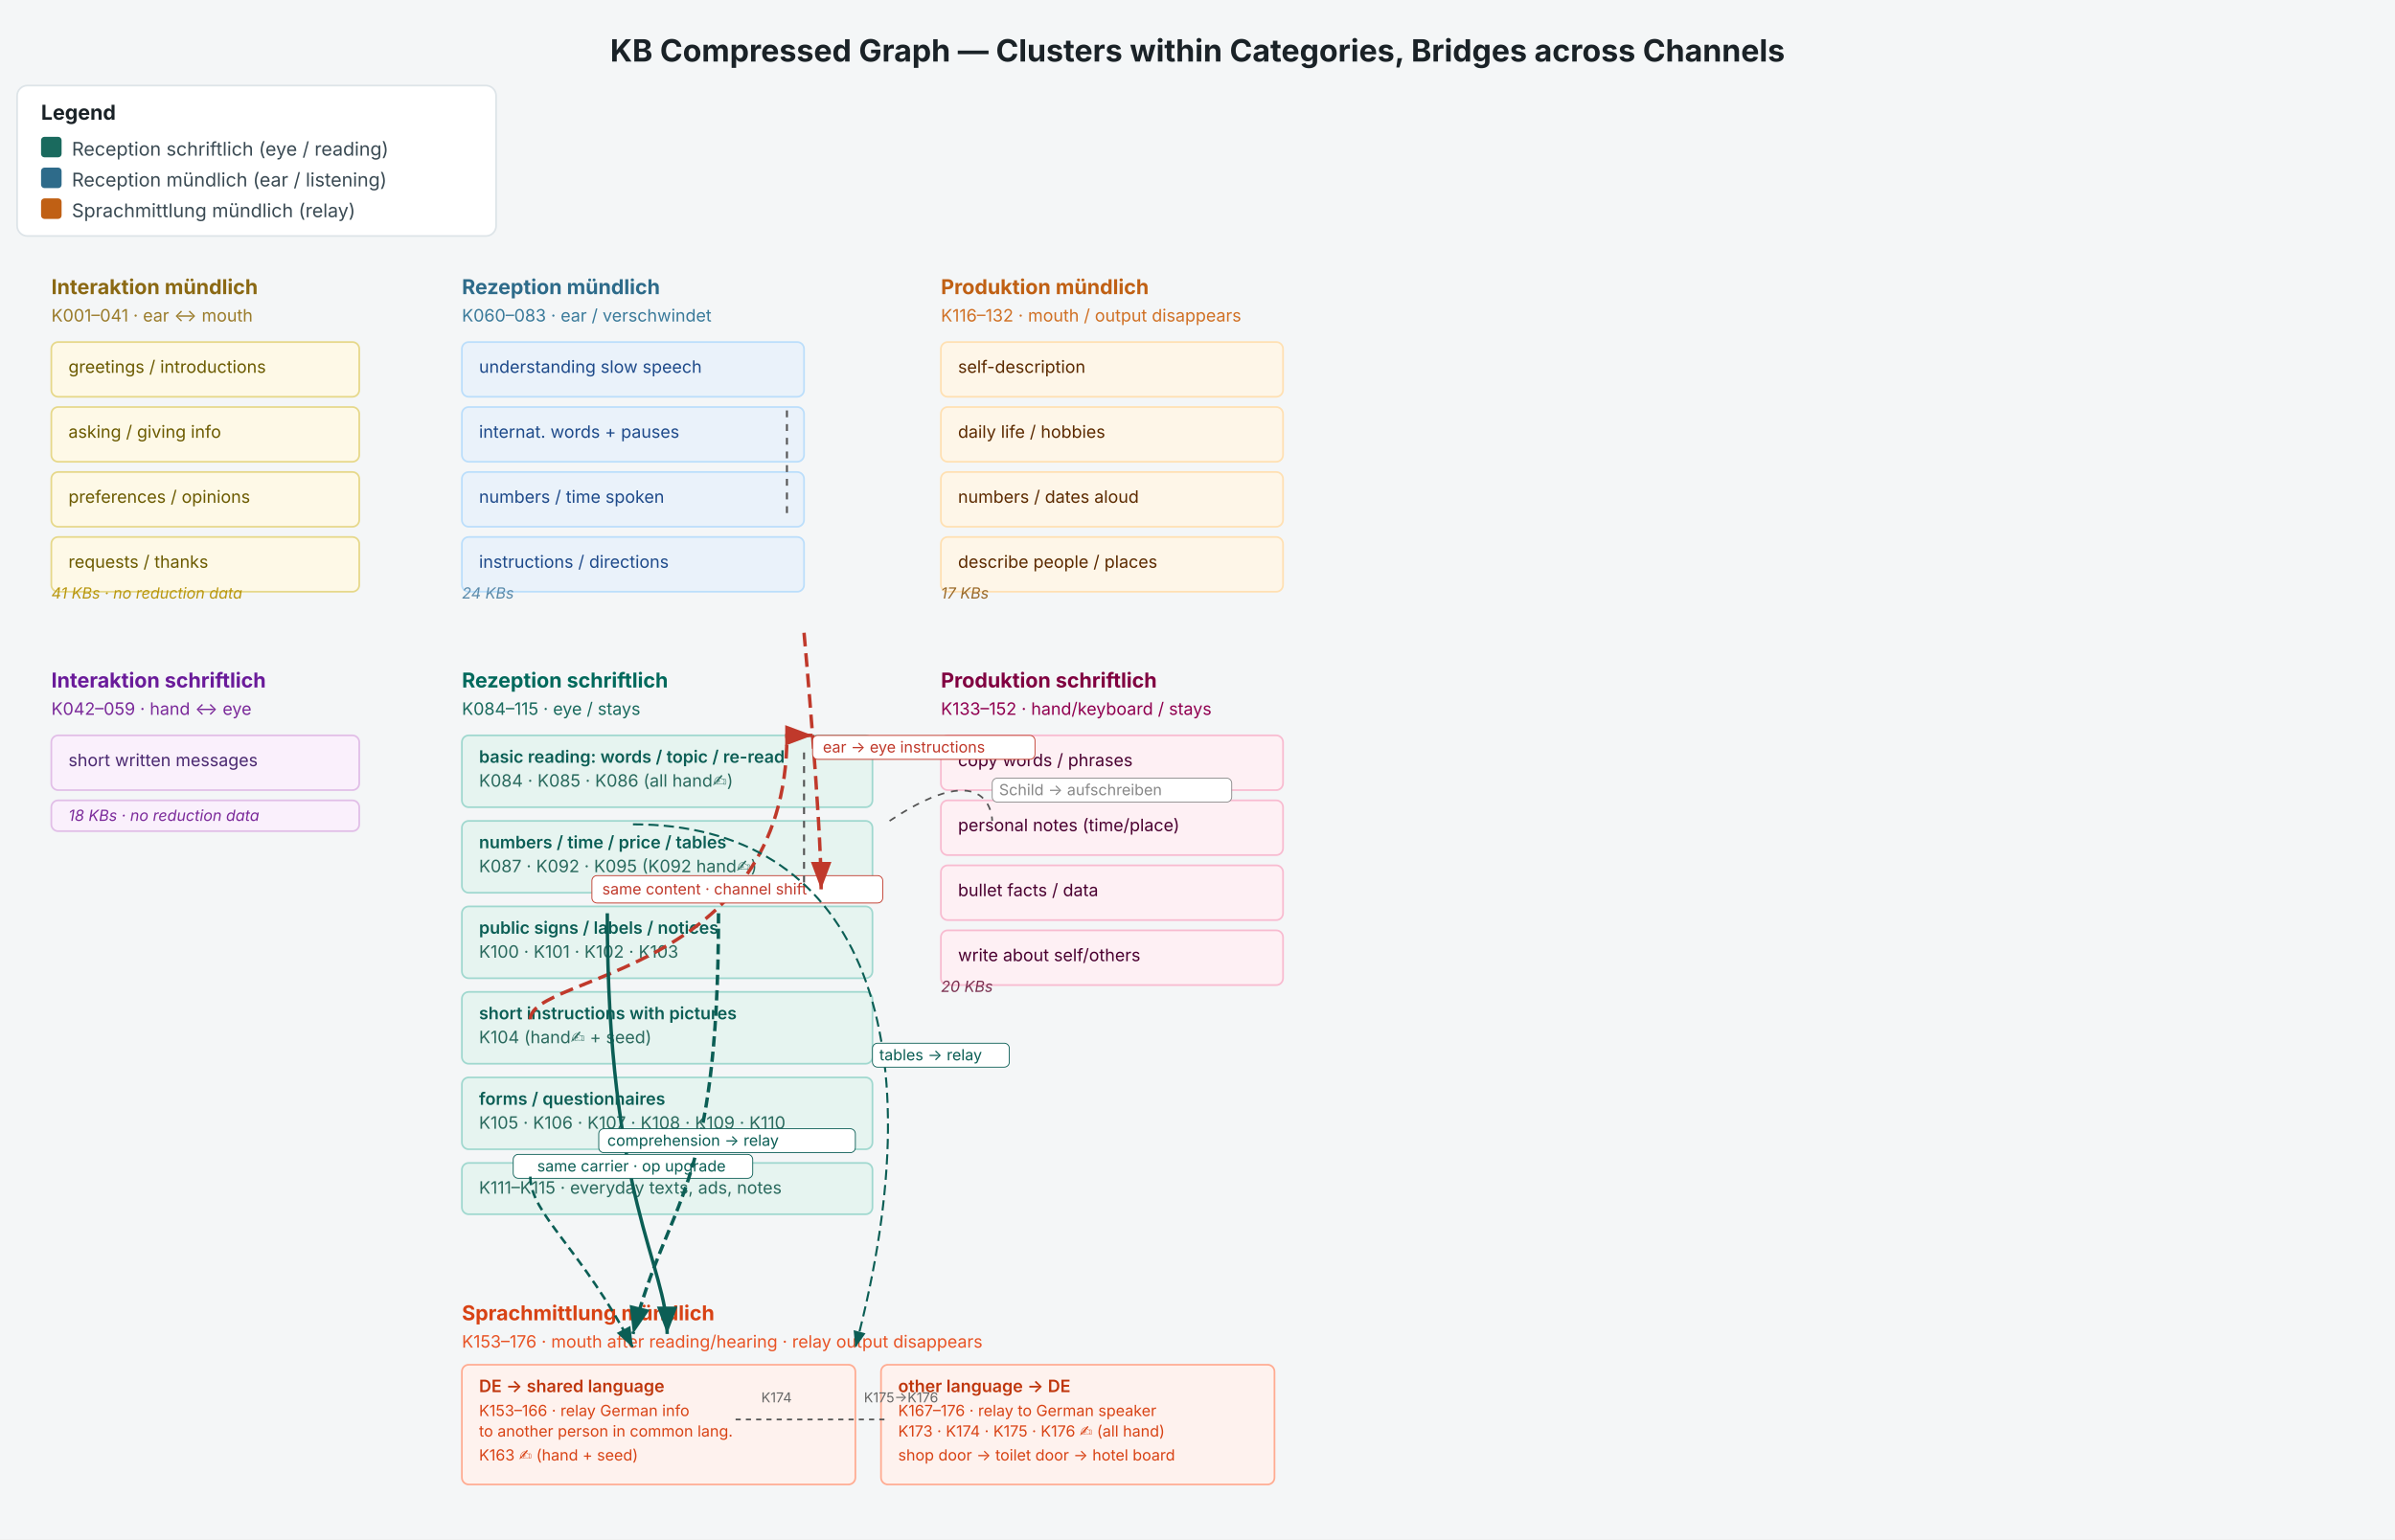
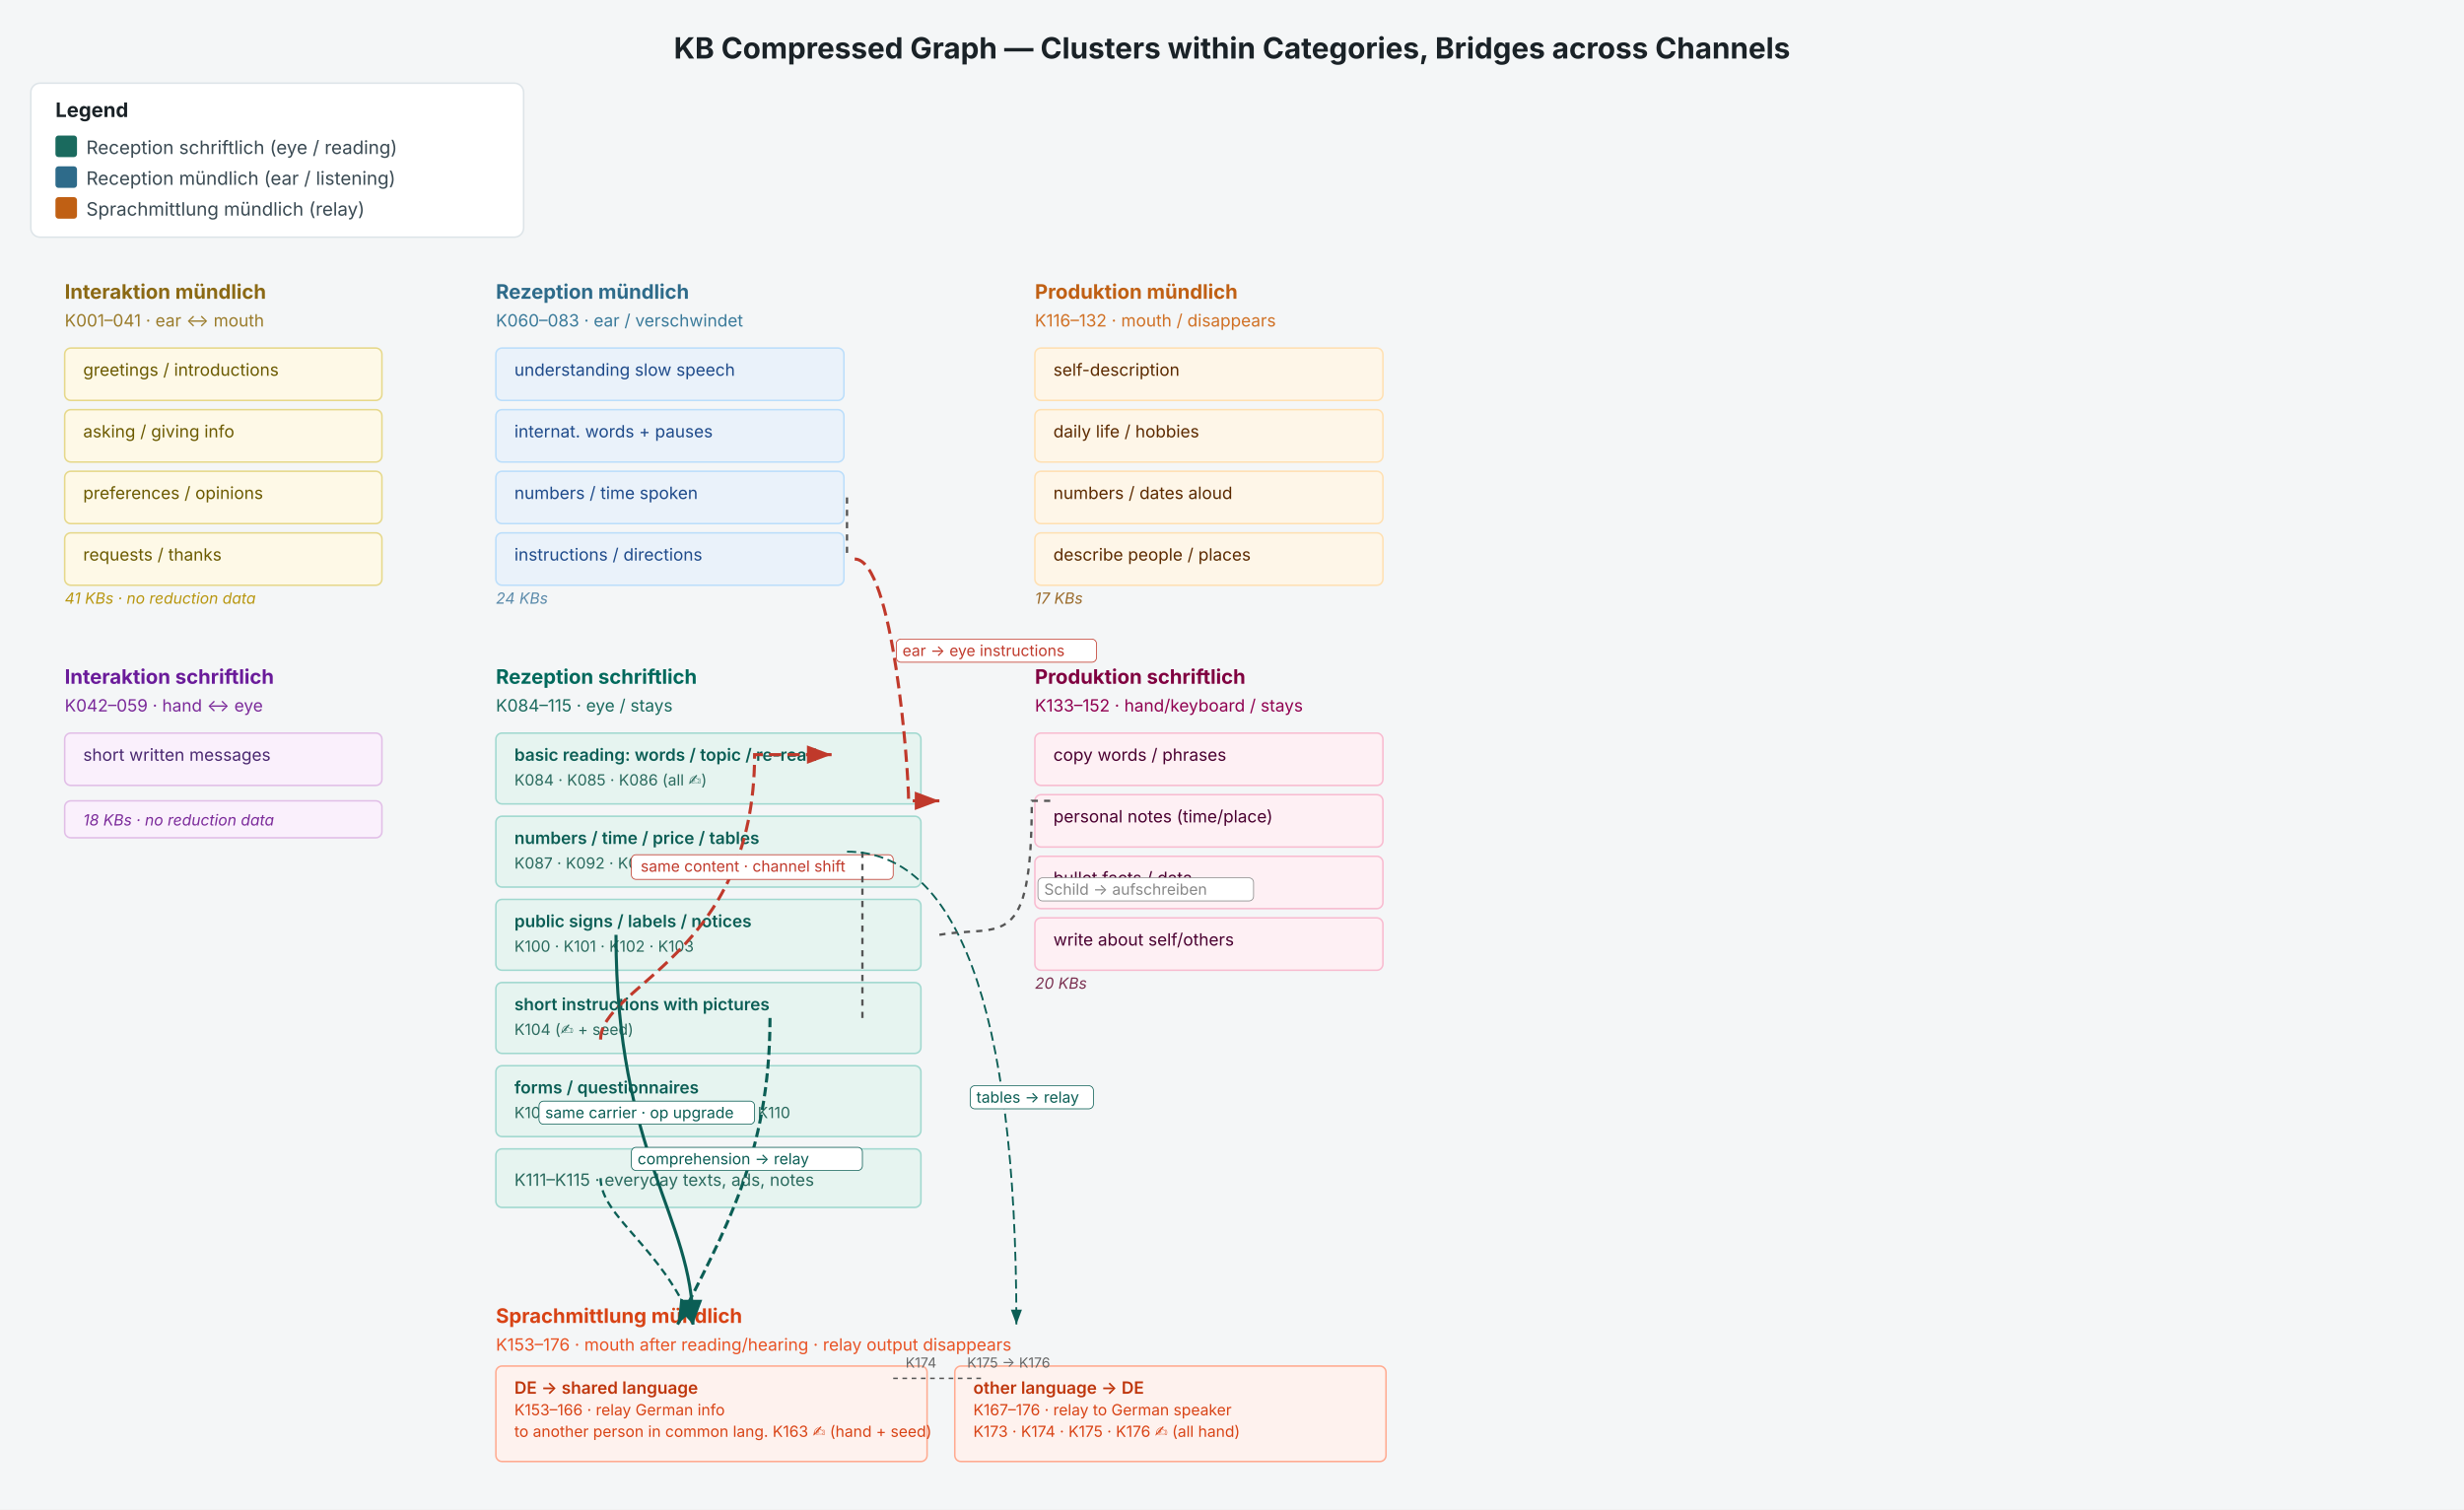
- <svg xmlns="http://www.w3.org/2000/svg" viewBox="0 0 1400 900" font-family="-apple-system, Segoe UI, sans-serif">
+ <svg xmlns="http://www.w3.org/2000/svg" viewBox="0 0 1600 980" font-family="-apple-system, Segoe UI, sans-serif">
  <defs>
    <marker id="arrow" markerWidth="8" markerHeight="6" refX="8" refY="3" orient="auto">
      <path d="M0,0 L8,3 L0,6 Z" fill="#555" />
    </marker>
    <marker id="arrow-red" markerWidth="8" markerHeight="6" refX="8" refY="3" orient="auto">
      <path d="M0,0 L8,3 L0,6 Z" fill="#c0392b" />
    </marker>
    <marker id="arrow-green" markerWidth="8" markerHeight="6" refX="8" refY="3" orient="auto">
      <path d="M0,0 L8,3 L0,6 Z" fill="#0b5e55" />
    </marker>
    <filter id="shadow" x="-02" y="-02" width="1.4" height="1.4">
      <feDropShadow dx="0" dy="1" stdDeviation="2" flood-opacity="0.12" />
    </filter>
  </defs>
-   <rect width="1400" height="900" fill="#f4f6f7" />
-   <text x="700" y="36" text-anchor="middle" font-size="18" font-weight="700" fill="#1a2227">KB Compressed Graph — Clusters within Categories, Bridges across Channels</text>
-   <g transform="translate(10,50)">
-     <rect x="0" y="0" width="280" height="88" rx="6" fill="#fff" stroke="#dde4e8" />
-     <text x="14" y="20" font-size="12" font-weight="700" fill="#1a2227">Legend</text>
-     <rect x="14" y="30" width="12" height="12" rx="2" fill="#1a6a5e" />
-     <text x="32" y="41" font-size="11" fill="#3a4a53">Reception schriftlich (eye / reading)</text>
-     <rect x="14" y="48" width="12" height="12" rx="2" fill="#2e6b8a" />
-     <text x="32" y="59" font-size="11" fill="#3a4a53">Reception mündlich (ear / listening)</text>
-     <rect x="14" y="66" width="12" height="12" rx="2" fill="#c06014" />
-     <text x="32" y="77" font-size="11" fill="#3a4a53">Sprachmittlung mündlich (relay)</text>
+   <rect width="1600" height="980" fill="#f4f6f7" />
+   <text x="800" y="38" text-anchor="middle" font-size="19" font-weight="700" fill="#1a2227">KB Compressed Graph — Clusters within Categories, Bridges across Channels</text>
+   <g transform="translate(20,54)">
+     <rect x="0" y="0" width="320" height="100" rx="6" fill="#fff" stroke="#dde4e8" />
+     <text x="16" y="22" font-size="13" font-weight="700" fill="#1a2227">Legend</text>
+     <rect x="16" y="34" width="14" height="14" rx="2" fill="#1a6a5e" />
+     <text x="36" y="46" font-size="12" fill="#3a4a53">Reception schriftlich (eye / reading)</text>
+     <rect x="16" y="54" width="14" height="14" rx="2" fill="#2e6b8a" />
+     <text x="36" y="66" font-size="12" fill="#3a4a53">Reception mündlich (ear / listening)</text>
+     <rect x="16" y="74" width="14" height="14" rx="2" fill="#c06014" />
+     <text x="36" y="86" font-size="12" fill="#3a4a53">Sprachmittlung mündlich (relay)</text>
  </g>
-   <g transform="translate(20,150)">
-     <rect x="0" y="0" width="200" height="210" rx="8" fill="#fff3e0" stroke="#e8c87a" stroke-width="1.5" filter="url(#shadow)" />
-     <text x="10" y="22" font-size="12" font-weight="700" fill="#8b6914">Interaktion mündlich</text>
-     <text x="10" y="38" font-size="10" fill="#9a7b2a">K001–041 · ear ↔ mouth</text>
-     <rect x="10" y="50" width="180" height="32" rx="4" fill="#fef9e7" stroke="#e6d88a" />
-     <text x="20" y="68" font-size="10" fill="#6b5a00">greetings / introductions</text>
-     <rect x="10" y="88" width="180" height="32" rx="4" fill="#fef9e7" stroke="#e6d88a" />
-     <text x="20" y="106" font-size="10" fill="#6b5a00">asking / giving info</text>
-     <rect x="10" y="126" width="180" height="32" rx="4" fill="#fef9e7" stroke="#e6d88a" />
-     <text x="20" y="144" font-size="10" fill="#6b5a00">preferences / opinions</text>
-     <rect x="10" y="164" width="180" height="32" rx="4" fill="#fef9e7" stroke="#e6d88a" />
-     <text x="20" y="182" font-size="10" fill="#6b5a00">requests / thanks</text>
-     <text x="10" y="200" font-size="9" fill="#b8960f" font-style="italic">41 KBs · no reduction data</text>
+   <g transform="translate(30,170)">
+     <rect x="0" y="0" width="230" height="230" rx="8" fill="#fff3e0" stroke="#e8c87a" stroke-width="1.5" filter="url(#shadow)" />
+     <text x="12" y="24" font-size="13" font-weight="700" fill="#8b6914">Interaktion mündlich</text>
+     <text x="12" y="42" font-size="11" fill="#9a7b2a">K001–041 · ear ↔ mouth</text>
+     <rect x="12" y="56" width="206" height="34" rx="4" fill="#fef9e7" stroke="#e6d88a" />
+     <text x="24" y="74" font-size="11" fill="#6b5a00">greetings / introductions</text>
+     <rect x="12" y="96" width="206" height="34" rx="4" fill="#fef9e7" stroke="#e6d88a" />
+     <text x="24" y="114" font-size="11" fill="#6b5a00">asking / giving info</text>
+     <rect x="12" y="136" width="206" height="34" rx="4" fill="#fef9e7" stroke="#e6d88a" />
+     <text x="24" y="154" font-size="11" fill="#6b5a00">preferences / opinions</text>
+     <rect x="12" y="176" width="206" height="34" rx="4" fill="#fef9e7" stroke="#e6d88a" />
+     <text x="24" y="194" font-size="11" fill="#6b5a00">requests / thanks</text>
+     <text x="12" y="222" font-size="10" fill="#b8960f" font-style="italic">41 KBs · no reduction data</text>
  </g>
-   <g transform="translate(20,380)">
-     <rect x="0" y="0" width="200" height="120" rx="8" fill="#f3e5f5" stroke="#ce93d8" stroke-width="1.5" filter="url(#shadow)" />
-     <text x="10" y="22" font-size="12" font-weight="700" fill="#6a1b9a">Interaktion schriftlich</text>
-     <text x="10" y="38" font-size="10" fill="#7b2a9a">K042–059 · hand ↔ eye</text>
-     <rect x="10" y="50" width="180" height="32" rx="4" fill="#faf0fc" stroke="#e1bee7" />
-     <text x="20" y="68" font-size="10" fill="#4a2870">short written messages</text>
-     <rect x="10" y="88" width="180" height="18" rx="4" fill="#faf0fc" stroke="#e1bee7" />
-     <text x="20" y="100" font-size="9" fill="#7b2a9a" font-style="italic">18 KBs · no reduction data</text>
+   <g transform="translate(30,420)">
+     <rect x="0" y="0" width="230" height="140" rx="8" fill="#f3e5f5" stroke="#ce93d8" stroke-width="1.5" filter="url(#shadow)" />
+     <text x="12" y="24" font-size="13" font-weight="700" fill="#6a1b9a">Interaktion schriftlich</text>
+     <text x="12" y="42" font-size="11" fill="#7b2a9a">K042–059 · hand ↔ eye</text>
+     <rect x="12" y="56" width="206" height="34" rx="4" fill="#faf0fc" stroke="#e1bee7" />
+     <text x="24" y="74" font-size="11" fill="#4a2870">short written messages</text>
+     <rect x="12" y="100" width="206" height="24" rx="4" fill="#faf0fc" stroke="#e1bee7" />
+     <text x="24" y="116" font-size="10" fill="#7b2a9a" font-style="italic">18 KBs · no reduction data</text>
  </g>
-   <g transform="translate(260,150)">
-     <rect x="0" y="0" width="220" height="210" rx="8" fill="#e3f2fd" stroke="#90caf9" stroke-width="1.5" filter="url(#shadow)" />
-     <text x="10" y="22" font-size="12" font-weight="700" fill="#2e6b8a">Rezeption mündlich</text>
-     <text x="10" y="38" font-size="10" fill="#3a7a9a">K060–083 · ear / verschwindet</text>
-     <rect x="10" y="50" width="200" height="32" rx="4" fill="#eaf2fa" stroke="#bbdefb" />
-     <text x="20" y="68" font-size="10" fill="#1e4a8a">understanding slow speech</text>
-     <rect x="10" y="88" width="200" height="32" rx="4" fill="#eaf2fa" stroke="#bbdefb" />
-     <text x="20" y="106" font-size="10" fill="#1e4a8a">internat. words + pauses</text>
-     <rect x="10" y="126" width="200" height="32" rx="4" fill="#eaf2fa" stroke="#bbdefb" />
-     <text x="20" y="144" font-size="10" fill="#1e4a8a">numbers / time spoken</text>
-     <rect x="10" y="164" width="200" height="32" rx="4" fill="#eaf2fa" stroke="#bbdefb" />
-     <text x="20" y="182" font-size="10" fill="#1e4a8a">instructions / directions</text>
-     <text x="10" y="200" font-size="9" fill="#5a8aaa" font-style="italic">24 KBs</text>
+   <g transform="translate(310,170)">
+     <rect x="0" y="0" width="250" height="230" rx="8" fill="#e3f2fd" stroke="#90caf9" stroke-width="1.5" filter="url(#shadow)" />
+     <text x="12" y="24" font-size="13" font-weight="700" fill="#2e6b8a">Rezeption mündlich</text>
+     <text x="12" y="42" font-size="11" fill="#3a7a9a">K060–083 · ear / verschwindet</text>
+     <rect x="12" y="56" width="226" height="34" rx="4" fill="#eaf2fa" stroke="#bbdefb" />
+     <text x="24" y="74" font-size="11" fill="#1e4a8a">understanding slow speech</text>
+     <rect x="12" y="96" width="226" height="34" rx="4" fill="#eaf2fa" stroke="#bbdefb" />
+     <text x="24" y="114" font-size="11" fill="#1e4a8a">internat. words + pauses</text>
+     <rect x="12" y="136" width="226" height="34" rx="4" fill="#eaf2fa" stroke="#bbdefb" />
+     <text x="24" y="154" font-size="11" fill="#1e4a8a">numbers / time spoken</text>
+     <rect x="12" y="176" width="226" height="34" rx="4" fill="#eaf2fa" stroke="#bbdefb" />
+     <text x="24" y="194" font-size="11" fill="#1e4a8a">instructions / directions</text>
+     <text x="12" y="222" font-size="10" fill="#5a8aaa" font-style="italic">24 KBs</text>
  </g>
-   <g transform="translate(260,380)">
-     <rect x="0" y="0" width="260" height="340" rx="8" fill="#e0f2f1" stroke="#80cbc4" stroke-width="1.5" filter="url(#shadow)" />
-     <text x="10" y="22" font-size="12" font-weight="700" fill="#00695c">Rezeption schriftlich</text>
-     <text x="10" y="38" font-size="10" fill="#1a6a5e">K084–115 · eye / stays</text>
-     <rect x="10" y="50" width="240" height="42" rx="4" fill="#e6f4f0" stroke="#a0d8cf" />
-     <text x="20" y="66" font-size="10" font-weight="600" fill="#0b5e55">basic reading: words / topic / re-read</text>
-     <text x="20" y="80" font-size="10" fill="#2a6a5e">K084 · K085 · K086  (all hand✍)</text>
-     <rect x="10" y="100" width="240" height="42" rx="4" fill="#e6f4f0" stroke="#a0d8cf" />
-     <text x="20" y="116" font-size="10" font-weight="600" fill="#0b5e55">numbers / time / price / tables</text>
-     <text x="20" y="130" font-size="10" fill="#2a6a5e">K087 · K092 · K095  (K092 hand✍)</text>
-     <rect x="10" y="150" width="240" height="42" rx="4" fill="#e6f4f0" stroke="#a0d8cf" />
-     <text x="20" y="166" font-size="10" font-weight="600" fill="#0b5e55">public signs / labels / notices</text>
-     <text x="20" y="180" font-size="10" fill="#2a6a5e">K100 · K101 · K102 · K103</text>
-     <rect x="10" y="200" width="240" height="42" rx="4" fill="#e6f4f0" stroke="#a0d8cf" />
-     <text x="20" y="216" font-size="10" font-weight="600" fill="#0b5e55">short instructions with pictures</text>
-     <text x="20" y="230" font-size="10" fill="#2a6a5e">K104  (hand✍ + seed)</text>
-     <rect x="10" y="250" width="240" height="42" rx="4" fill="#e6f4f0" stroke="#a0d8cf" />
-     <text x="20" y="266" font-size="10" font-weight="600" fill="#0b5e55">forms / questionnaires</text>
-     <text x="20" y="280" font-size="10" fill="#2a6a5e">K105 · K106 · K107 · K108 · K109 · K110</text>
-     <rect x="10" y="300" width="240" height="30" rx="4" fill="#e6f4f0" stroke="#a0d8cf" />
-     <text x="20" y="318" font-size="10" fill="#2a6a5e">K111–K115 · everyday texts, ads, notes</text>
+   <g transform="translate(310,420)">
+     <rect x="0" y="0" width="300" height="380" rx="8" fill="#e0f2f1" stroke="#80cbc4" stroke-width="1.5" filter="url(#shadow)" />
+     <text x="12" y="24" font-size="13" font-weight="700" fill="#00695c">Rezeption schriftlich</text>
+     <text x="12" y="42" font-size="11" fill="#1a6a5e">K084–115 · eye / stays</text>
+     <rect x="12" y="56" width="276" height="46" rx="4" fill="#e6f4f0" stroke="#a0d8cf" />
+     <text x="24" y="74" font-size="11" font-weight="600" fill="#0b5e55">basic reading: words / topic / re-read</text>
+     <text x="24" y="90" font-size="10" fill="#2a6a5e">K084 · K085 · K086  (all ✍)</text>
+     <rect x="12" y="110" width="276" height="46" rx="4" fill="#e6f4f0" stroke="#a0d8cf" />
+     <text x="24" y="128" font-size="11" font-weight="600" fill="#0b5e55">numbers / time / price / tables</text>
+     <text x="24" y="144" font-size="10" fill="#2a6a5e">K087 · K092 · K095  (K092 ✍)</text>
+     <rect x="12" y="164" width="276" height="46" rx="4" fill="#e6f4f0" stroke="#a0d8cf" />
+     <text x="24" y="182" font-size="11" font-weight="600" fill="#0b5e55">public signs / labels / notices</text>
+     <text x="24" y="198" font-size="10" fill="#2a6a5e">K100 · K101 · K102 · K103</text>
+     <rect x="12" y="218" width="276" height="46" rx="4" fill="#e6f4f0" stroke="#a0d8cf" />
+     <text x="24" y="236" font-size="11" font-weight="600" fill="#0b5e55">short instructions with pictures</text>
+     <text x="24" y="252" font-size="10" fill="#2a6a5e">K104  (✍ + seed)</text>
+     <rect x="12" y="272" width="276" height="46" rx="4" fill="#e6f4f0" stroke="#a0d8cf" />
+     <text x="24" y="290" font-size="11" font-weight="600" fill="#0b5e55">forms / questionnaires</text>
+     <text x="24" y="306" font-size="10" fill="#2a6a5e">K105 · K106 · K107 · K108 · K109 · K110</text>
+     <rect x="12" y="326" width="276" height="38" rx="4" fill="#e6f4f0" stroke="#a0d8cf" />
+     <text x="24" y="350" font-size="11" fill="#2a6a5e">K111–K115 · everyday texts, ads, notes</text>
  </g>
-   <g transform="translate(540,150)">
-     <rect x="0" y="0" width="220" height="210" rx="8" fill="#fff8e1" stroke="#ffcc80" stroke-width="1.5" filter="url(#shadow)" />
-     <text x="10" y="22" font-size="12" font-weight="700" fill="#c06014">Produktion mündlich</text>
-     <text x="10" y="38" font-size="10" fill="#d07024">K116–132 · mouth / output disappears</text>
-     <rect x="10" y="50" width="200" height="32" rx="4" fill="#fef6e8" stroke="#ffe0b2" />
-     <text x="20" y="68" font-size="10" fill="#5c2a00">self-description</text>
-     <rect x="10" y="88" width="200" height="32" rx="4" fill="#fef6e8" stroke="#ffe0b2" />
-     <text x="20" y="106" font-size="10" fill="#5c2a00">daily life / hobbies</text>
-     <rect x="10" y="126" width="200" height="32" rx="4" fill="#fef6e8" stroke="#ffe0b2" />
-     <text x="20" y="144" font-size="10" fill="#5c2a00">numbers / dates aloud</text>
-     <rect x="10" y="164" width="200" height="32" rx="4" fill="#fef6e8" stroke="#ffe0b2" />
-     <text x="20" y="182" font-size="10" fill="#5c2a00">describe people / places</text>
-     <text x="10" y="200" font-size="9" fill="#9a6a2a" font-style="italic">17 KBs</text>
+   <g transform="translate(660,170)">
+     <rect x="0" y="0" width="250" height="230" rx="8" fill="#fff8e1" stroke="#ffcc80" stroke-width="1.5" filter="url(#shadow)" />
+     <text x="12" y="24" font-size="13" font-weight="700" fill="#c06014">Produktion mündlich</text>
+     <text x="12" y="42" font-size="11" fill="#d07024">K116–132 · mouth / disappears</text>
+     <rect x="12" y="56" width="226" height="34" rx="4" fill="#fef6e8" stroke="#ffe0b2" />
+     <text x="24" y="74" font-size="11" fill="#5c2a00">self-description</text>
+     <rect x="12" y="96" width="226" height="34" rx="4" fill="#fef6e8" stroke="#ffe0b2" />
+     <text x="24" y="114" font-size="11" fill="#5c2a00">daily life / hobbies</text>
+     <rect x="12" y="136" width="226" height="34" rx="4" fill="#fef6e8" stroke="#ffe0b2" />
+     <text x="24" y="154" font-size="11" fill="#5c2a00">numbers / dates aloud</text>
+     <rect x="12" y="176" width="226" height="34" rx="4" fill="#fef6e8" stroke="#ffe0b2" />
+     <text x="24" y="194" font-size="11" fill="#5c2a00">describe people / places</text>
+     <text x="12" y="222" font-size="10" fill="#9a6a2a" font-style="italic">17 KBs</text>
  </g>
-   <g transform="translate(540,380)">
-     <rect x="0" y="0" width="220" height="210" rx="8" fill="#fce4ec" stroke="#f48fb1" stroke-width="1.5" filter="url(#shadow)" />
-     <text x="10" y="22" font-size="12" font-weight="700" fill="#800040">Produktion schriftlich</text>
-     <text x="10" y="38" font-size="10" fill="#900050">K133–152 · hand/keyboard / stays</text>
-     <rect x="10" y="50" width="200" height="32" rx="4" fill="#fef0f4" stroke="#f8bbd0" />
-     <text x="20" y="68" font-size="10" fill="#4a0030">copy words / phrases</text>
-     <rect x="10" y="88" width="200" height="32" rx="4" fill="#fef0f4" stroke="#f8bbd0" />
-     <text x="20" y="106" font-size="10" fill="#4a0030">personal notes (time/place)</text>
-     <rect x="10" y="126" width="200" height="32" rx="4" fill="#fef0f4" stroke="#f8bbd0" />
-     <text x="20" y="144" font-size="10" fill="#4a0030">bullet facts / data</text>
-     <rect x="10" y="164" width="200" height="32" rx="4" fill="#fef0f4" stroke="#f8bbd0" />
-     <text x="20" y="182" font-size="10" fill="#4a0030">write about self/others</text>
-     <text x="10" y="200" font-size="9" fill="#7a3050" font-style="italic">20 KBs</text>
+   <g transform="translate(660,420)">
+     <rect x="0" y="0" width="250" height="230" rx="8" fill="#fce4ec" stroke="#f48fb1" stroke-width="1.5" filter="url(#shadow)" />
+     <text x="12" y="24" font-size="13" font-weight="700" fill="#800040">Produktion schriftlich</text>
+     <text x="12" y="42" font-size="11" fill="#900050">K133–152 · hand/keyboard / stays</text>
+     <rect x="12" y="56" width="226" height="34" rx="4" fill="#fef0f4" stroke="#f8bbd0" />
+     <text x="24" y="74" font-size="11" fill="#4a0030">copy words / phrases</text>
+     <rect x="12" y="96" width="226" height="34" rx="4" fill="#fef0f4" stroke="#f8bbd0" />
+     <text x="24" y="114" font-size="11" fill="#4a0030">personal notes (time/place)</text>
+     <rect x="12" y="136" width="226" height="34" rx="4" fill="#fef0f4" stroke="#f8bbd0" />
+     <text x="24" y="154" font-size="11" fill="#4a0030">bullet facts / data</text>
+     <rect x="12" y="176" width="226" height="34" rx="4" fill="#fef0f4" stroke="#f8bbd0" />
+     <text x="24" y="194" font-size="11" fill="#4a0030">write about self/others</text>
+     <text x="12" y="222" font-size="10" fill="#7a3050" font-style="italic">20 KBs</text>
  </g>
-   <g transform="translate(260,750)">
-     <rect x="0" y="0" width="500" height="130" rx="8" fill="#fbe9e7" stroke="#ff8a65" stroke-width="1.5" filter="url(#shadow)" />
-     <text x="10" y="22" font-size="12" font-weight="700" fill="#d84315">Sprachmittlung mündlich</text>
-     <text x="10" y="38" font-size="10" fill="#e85325">K153–176 · mouth after reading/hearing · relay output disappears</text>
-     <rect x="10" y="48" width="230" height="70" rx="4" fill="#fef2ee" stroke="#ffab91" />
-     <text x="20" y="64" font-size="10" font-weight="600" fill="#bf360c">DE → shared language</text>
-     <text x="20" y="78" font-size="9" fill="#d84315">K153–166 · relay German info</text>
-     <text x="20" y="90" font-size="9" fill="#d84315">to another person in common lang.</text>
-     <text x="20" y="104" font-size="9" fill="#d84315">K163 ✍ (hand + seed)</text>
-     <rect x="255" y="48" width="230" height="70" rx="4" fill="#fef2ee" stroke="#ffab91" />
-     <text x="265" y="64" font-size="10" font-weight="600" fill="#bf360c">other language → DE</text>
-     <text x="265" y="78" font-size="9" fill="#d84315">K167–176 · relay to German speaker</text>
-     <text x="265" y="90" font-size="9" fill="#d84315">K173 · K174 · K175 · K176 ✍ (all hand)</text>
-     <text x="265" y="104" font-size="9" fill="#d84315">shop door → toilet door → hotel board</text>
+   <g transform="translate(310,835)">
+     <rect x="0" y="0" width="600" height="125" rx="8" fill="#fbe9e7" stroke="#ff8a65" stroke-width="1.5" filter="url(#shadow)" />
+     <text x="12" y="24" font-size="13" font-weight="700" fill="#d84315">Sprachmittlung mündlich</text>
+     <text x="12" y="42" font-size="11" fill="#e85325">K153–176 · mouth after reading/hearing · relay output disappears</text>
+     <rect x="12" y="52" width="280" height="62" rx="4" fill="#fef2ee" stroke="#ffab91" />
+     <text x="24" y="70" font-size="11" font-weight="600" fill="#bf360c">DE → shared language</text>
+     <text x="24" y="84" font-size="10" fill="#d84315">K153–166 · relay German info</text>
+     <text x="24" y="98" font-size="10" fill="#d84315">to another person in common lang.  K163 ✍ (hand + seed)</text>
+     <rect x="310" y="52" width="280" height="62" rx="4" fill="#fef2ee" stroke="#ffab91" />
+     <text x="322" y="70" font-size="11" font-weight="600" fill="#bf360c">other language → DE</text>
+     <text x="322" y="84" font-size="10" fill="#d84315">K167–176 · relay to German speaker</text>
+     <text x="322" y="98" font-size="10" fill="#d84315">K173 · K174 · K175 · K176 ✍ (all hand)</text>
  </g>
-   <path d="M310,596 C310,570 460,570 460,430 L475,430" fill="none" stroke="#c0392b" stroke-width="2" stroke-dasharray="8,4" marker-end="url(#arrow-red)" />
-   <rect x="346" y="512" width="170" height="16" rx="3" fill="#fff" stroke="#c0392b" stroke-width="0.5" />
-   <text x="352" y="523" font-size="9" fill="#c0392b">same content · channel shift</text>
-   <path d="M355,534 C355,700 390,740 390,780" fill="none" stroke="#0b5e55" stroke-width="2" marker-end="url(#arrow-green)" />
-   <rect x="300" y="675" width="140" height="14" rx="3" fill="#fff" stroke="#0b5e55" stroke-width="0.5" />
-   <text x="314" y="685" font-size="9" fill="#0b5e55">same carrier · op upgrade</text>
-   <path d="M420,534 C420,700 390,700 370,780" fill="none" stroke="#0b5e55" stroke-width="2" stroke-dasharray="6,3" marker-end="url(#arrow-green)" />
-   <rect x="350" y="660" width="150" height="14" rx="3" fill="#fff" stroke="#0b5e55" stroke-width="0.5" />
-   <text x="355" y="670" font-size="9" fill="#0b5e55">comprehension → relay</text>
-   <line x1="470" y1="440" x2="470" y2="520" stroke="#555" stroke-width="1.2" stroke-dasharray="4,4" />
-   <path d="M470,370 C470,370 480,480 480,520" fill="none" stroke="#c0392b" stroke-width="2" stroke-dasharray="8,4" marker-end="url(#arrow-red)" />
-   <rect x="475" y="430" width="130" height="14" rx="3" fill="#fff" stroke="#c0392b" stroke-width="0.5" />
-   <text x="481" y="440" font-size="9" fill="#c0392b">ear → eye instructions</text>
-   <line x1="460" y1="240" x2="460" y2="300" stroke="#555" stroke-width="1.2" stroke-dasharray="4,4" />
-   <path d="M310,688 C310,710 340,730 370,788" fill="none" stroke="#0b5e55" stroke-width="1.5" stroke-dasharray="5,3" marker-end="url(#arrow-green)" />
-   <path d="M430,830 C460,830 490,830 520,830" fill="none" stroke="#555" stroke-width="1" stroke-dasharray="3,3" />
-   <text x="445" y="820" font-size="8" fill="#666">K174</text>
-   <text x="505" y="820" font-size="8" fill="#666">K175→K176</text>
-   <path d="M370,482 C500,482 550,600 500,788" fill="none" stroke="#0b5e55" stroke-width="1.2" stroke-dasharray="6,3" marker-end="url(#arrow-green)" />
-   <rect x="510" y="610" width="80" height="14" rx="3" fill="#fff" stroke="#0b5e55" stroke-width="0.5" />
-   <text x="514" y="620" font-size="9" fill="#0b5e55">tables → relay</text>
-   <path d="M520,480 C580,440 580,480 580,480" fill="none" stroke="#555" stroke-width="1" stroke-dasharray="4,4" />
-   <rect x="580" y="455" width="140" height="14" rx="3" fill="#fff" stroke="#888" stroke-width="0.5" />
-   <text x="584" y="465" font-size="9" fill="#888">Schild → aufschreiben</text>
+   <path d="M390,675 C390,640 490,620 490,490 L540,490" fill="none" stroke="#c0392b" stroke-width="2" stroke-dasharray="8,4" marker-end="url(#arrow-red)" />
+   <rect x="410" y="555" width="170" height="16" rx="3" fill="#fff" stroke="#c0392b" stroke-width="0.5" />
+   <text x="416" y="566" font-size="10" fill="#c0392b">same content · channel shift</text>
+   <path d="M400,607 C400,750 450,790 450,860" fill="none" stroke="#0b5e55" stroke-width="2" marker-end="url(#arrow-green)" />
+   <rect x="350" y="715" width="140" height="15" rx="3" fill="#fff" stroke="#0b5e55" stroke-width="0.5" />
+   <text x="354" y="726" font-size="10" fill="#0b5e55">same carrier · op upgrade</text>
+   <path d="M500,661 C500,750 470,800 440,860" fill="none" stroke="#0b5e55" stroke-width="2" stroke-dasharray="6,3" marker-end="url(#arrow-green)" />
+   <rect x="410" y="745" width="150" height="15" rx="3" fill="#fff" stroke="#0b5e55" stroke-width="0.5" />
+   <text x="414" y="756" font-size="10" fill="#0b5e55">comprehension → relay</text>
+   <line x1="560" y1="553" x2="560" y2="661" stroke="#555" stroke-width="1.5" stroke-dasharray="4,4" />
+   <path d="M555,363 C580,363 590,500 590,520 L610,520" fill="none" stroke="#c0392b" stroke-width="2" stroke-dasharray="8,4" marker-end="url(#arrow-red)" />
+   <rect x="582" y="415" width="130" height="15" rx="3" fill="#fff" stroke="#c0392b" stroke-width="0.5" />
+   <text x="586" y="426" font-size="10" fill="#c0392b">ear → eye instructions</text>
+   <line x1="550" y1="323" x2="550" y2="363" stroke="#555" stroke-width="1.5" stroke-dasharray="4,4" />
+   <path d="M390,765 C390,790 430,810 450,860" fill="none" stroke="#0b5e55" stroke-width="1.5" stroke-dasharray="5,3" marker-end="url(#arrow-green)" />
+   <path d="M580,895 C600,895 620,895 640,895" fill="none" stroke="#555" stroke-width="1" stroke-dasharray="3,3" />
+   <text x="588" y="888" font-size="9" fill="#666">K174</text>
+   <text x="628" y="888" font-size="9" fill="#666">K175 → K176</text>
+   <path d="M550,553 C620,553 660,650 660,860" fill="none" stroke="#0b5e55" stroke-width="1.2" stroke-dasharray="6,3" marker-end="url(#arrow-green)" />
+   <rect x="630" y="705" width="80" height="15" rx="3" fill="#fff" stroke="#0b5e55" stroke-width="0.5" />
+   <text x="634" y="716" font-size="10" fill="#0b5e55">tables → relay</text>
+   <path d="M610,607 C650,600 670,620 670,520 L685,520" fill="none" stroke="#555" stroke-width="1.5" stroke-dasharray="4,4" />
+   <rect x="674" y="570" width="140" height="15" rx="3" fill="#fff" stroke="#888" stroke-width="0.5" />
+   <text x="678" y="581" font-size="10" fill="#888">Schild → aufschreiben</text>
</svg>
